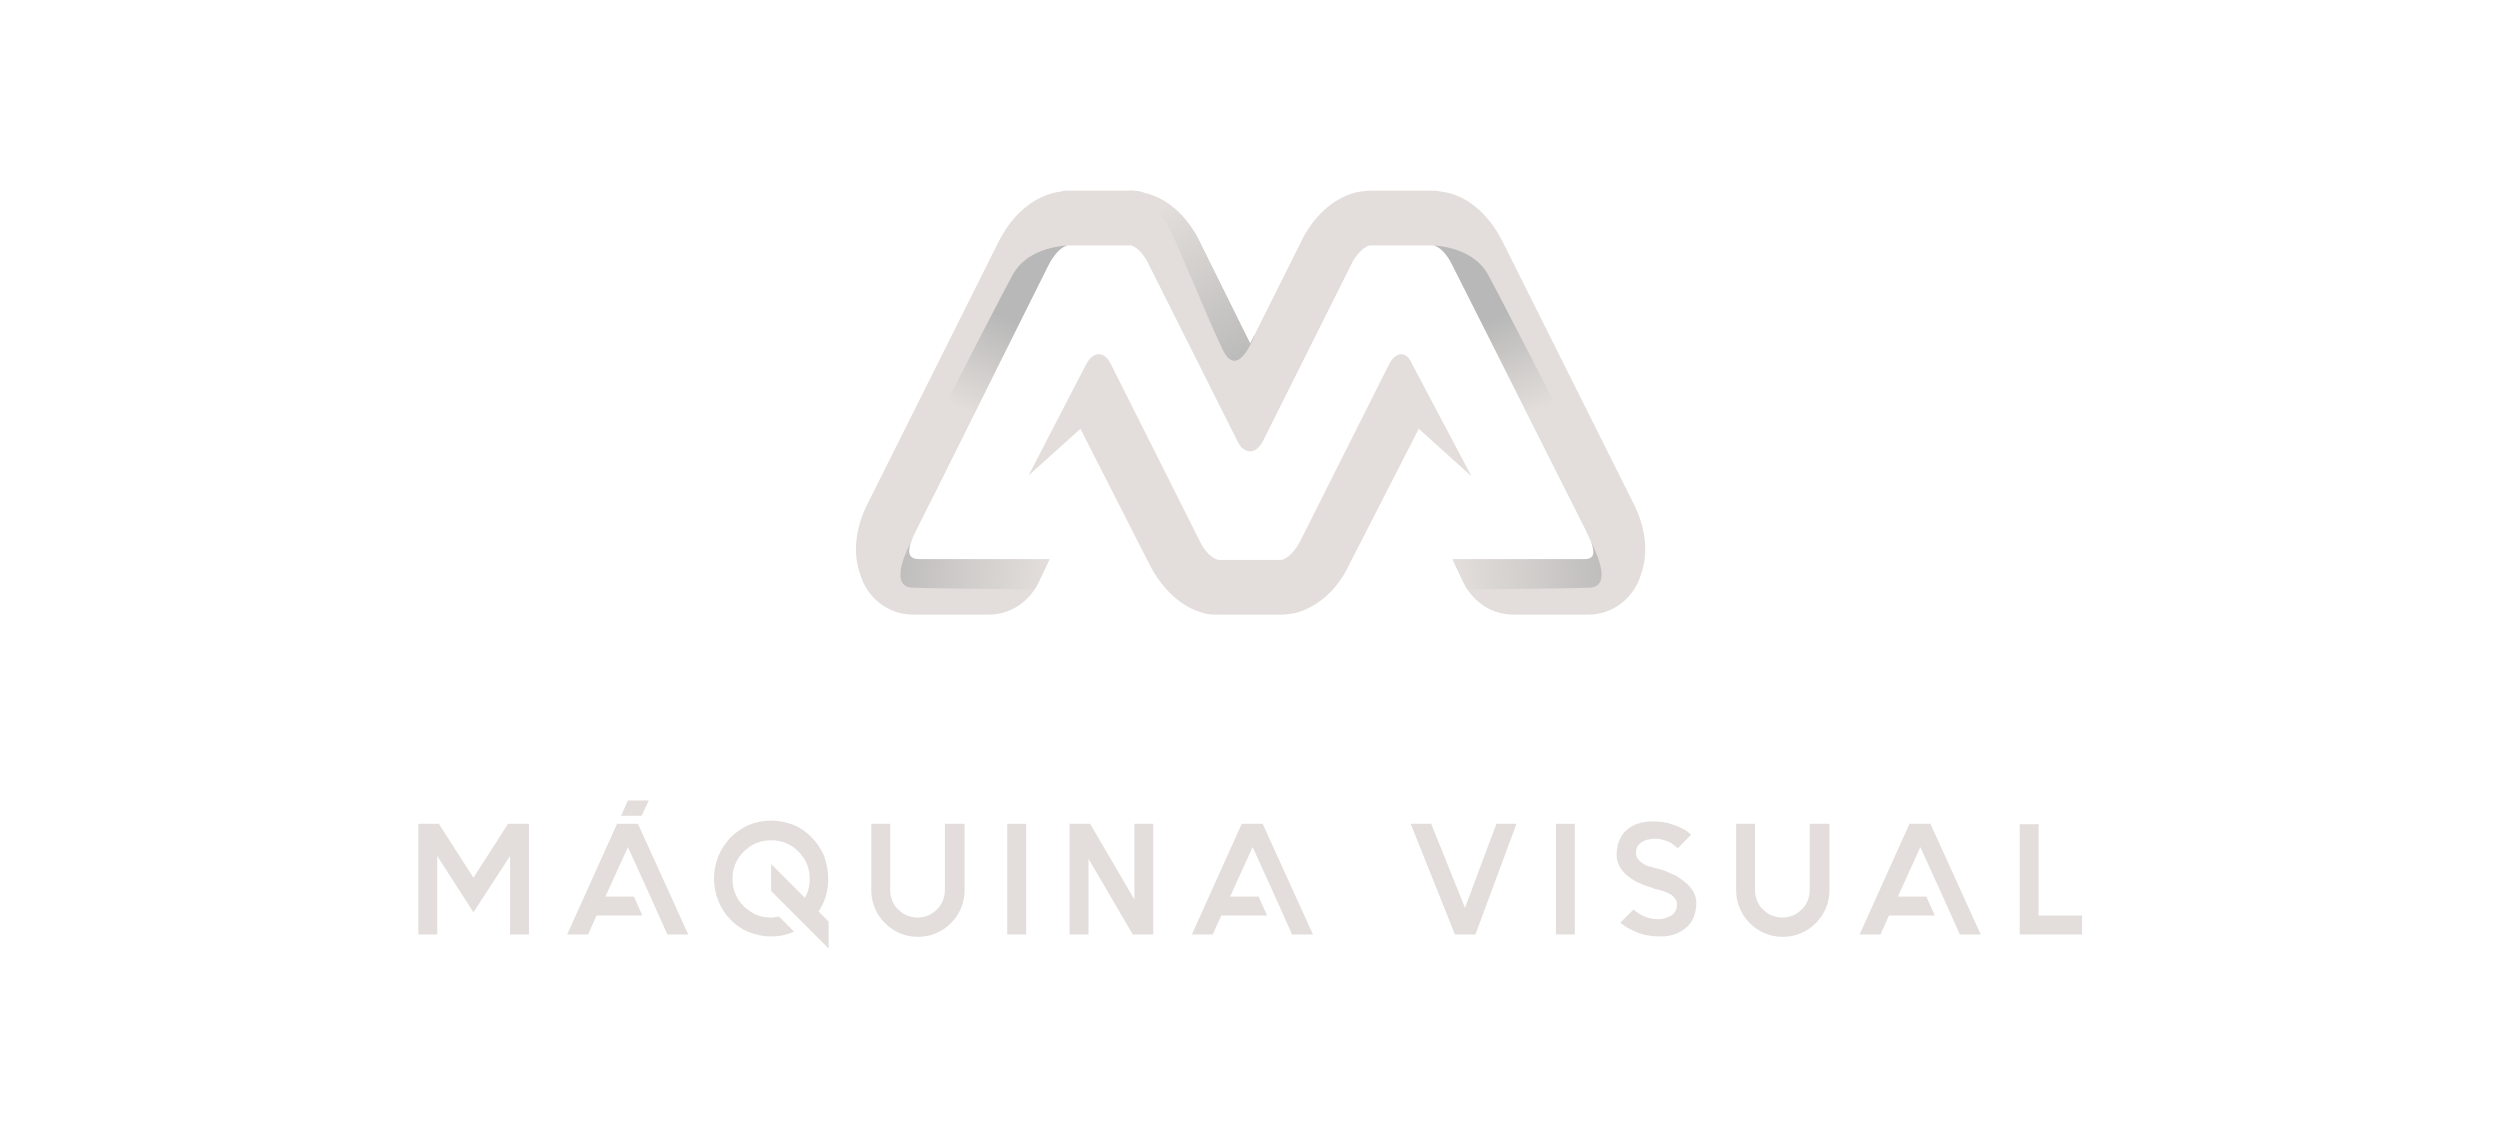
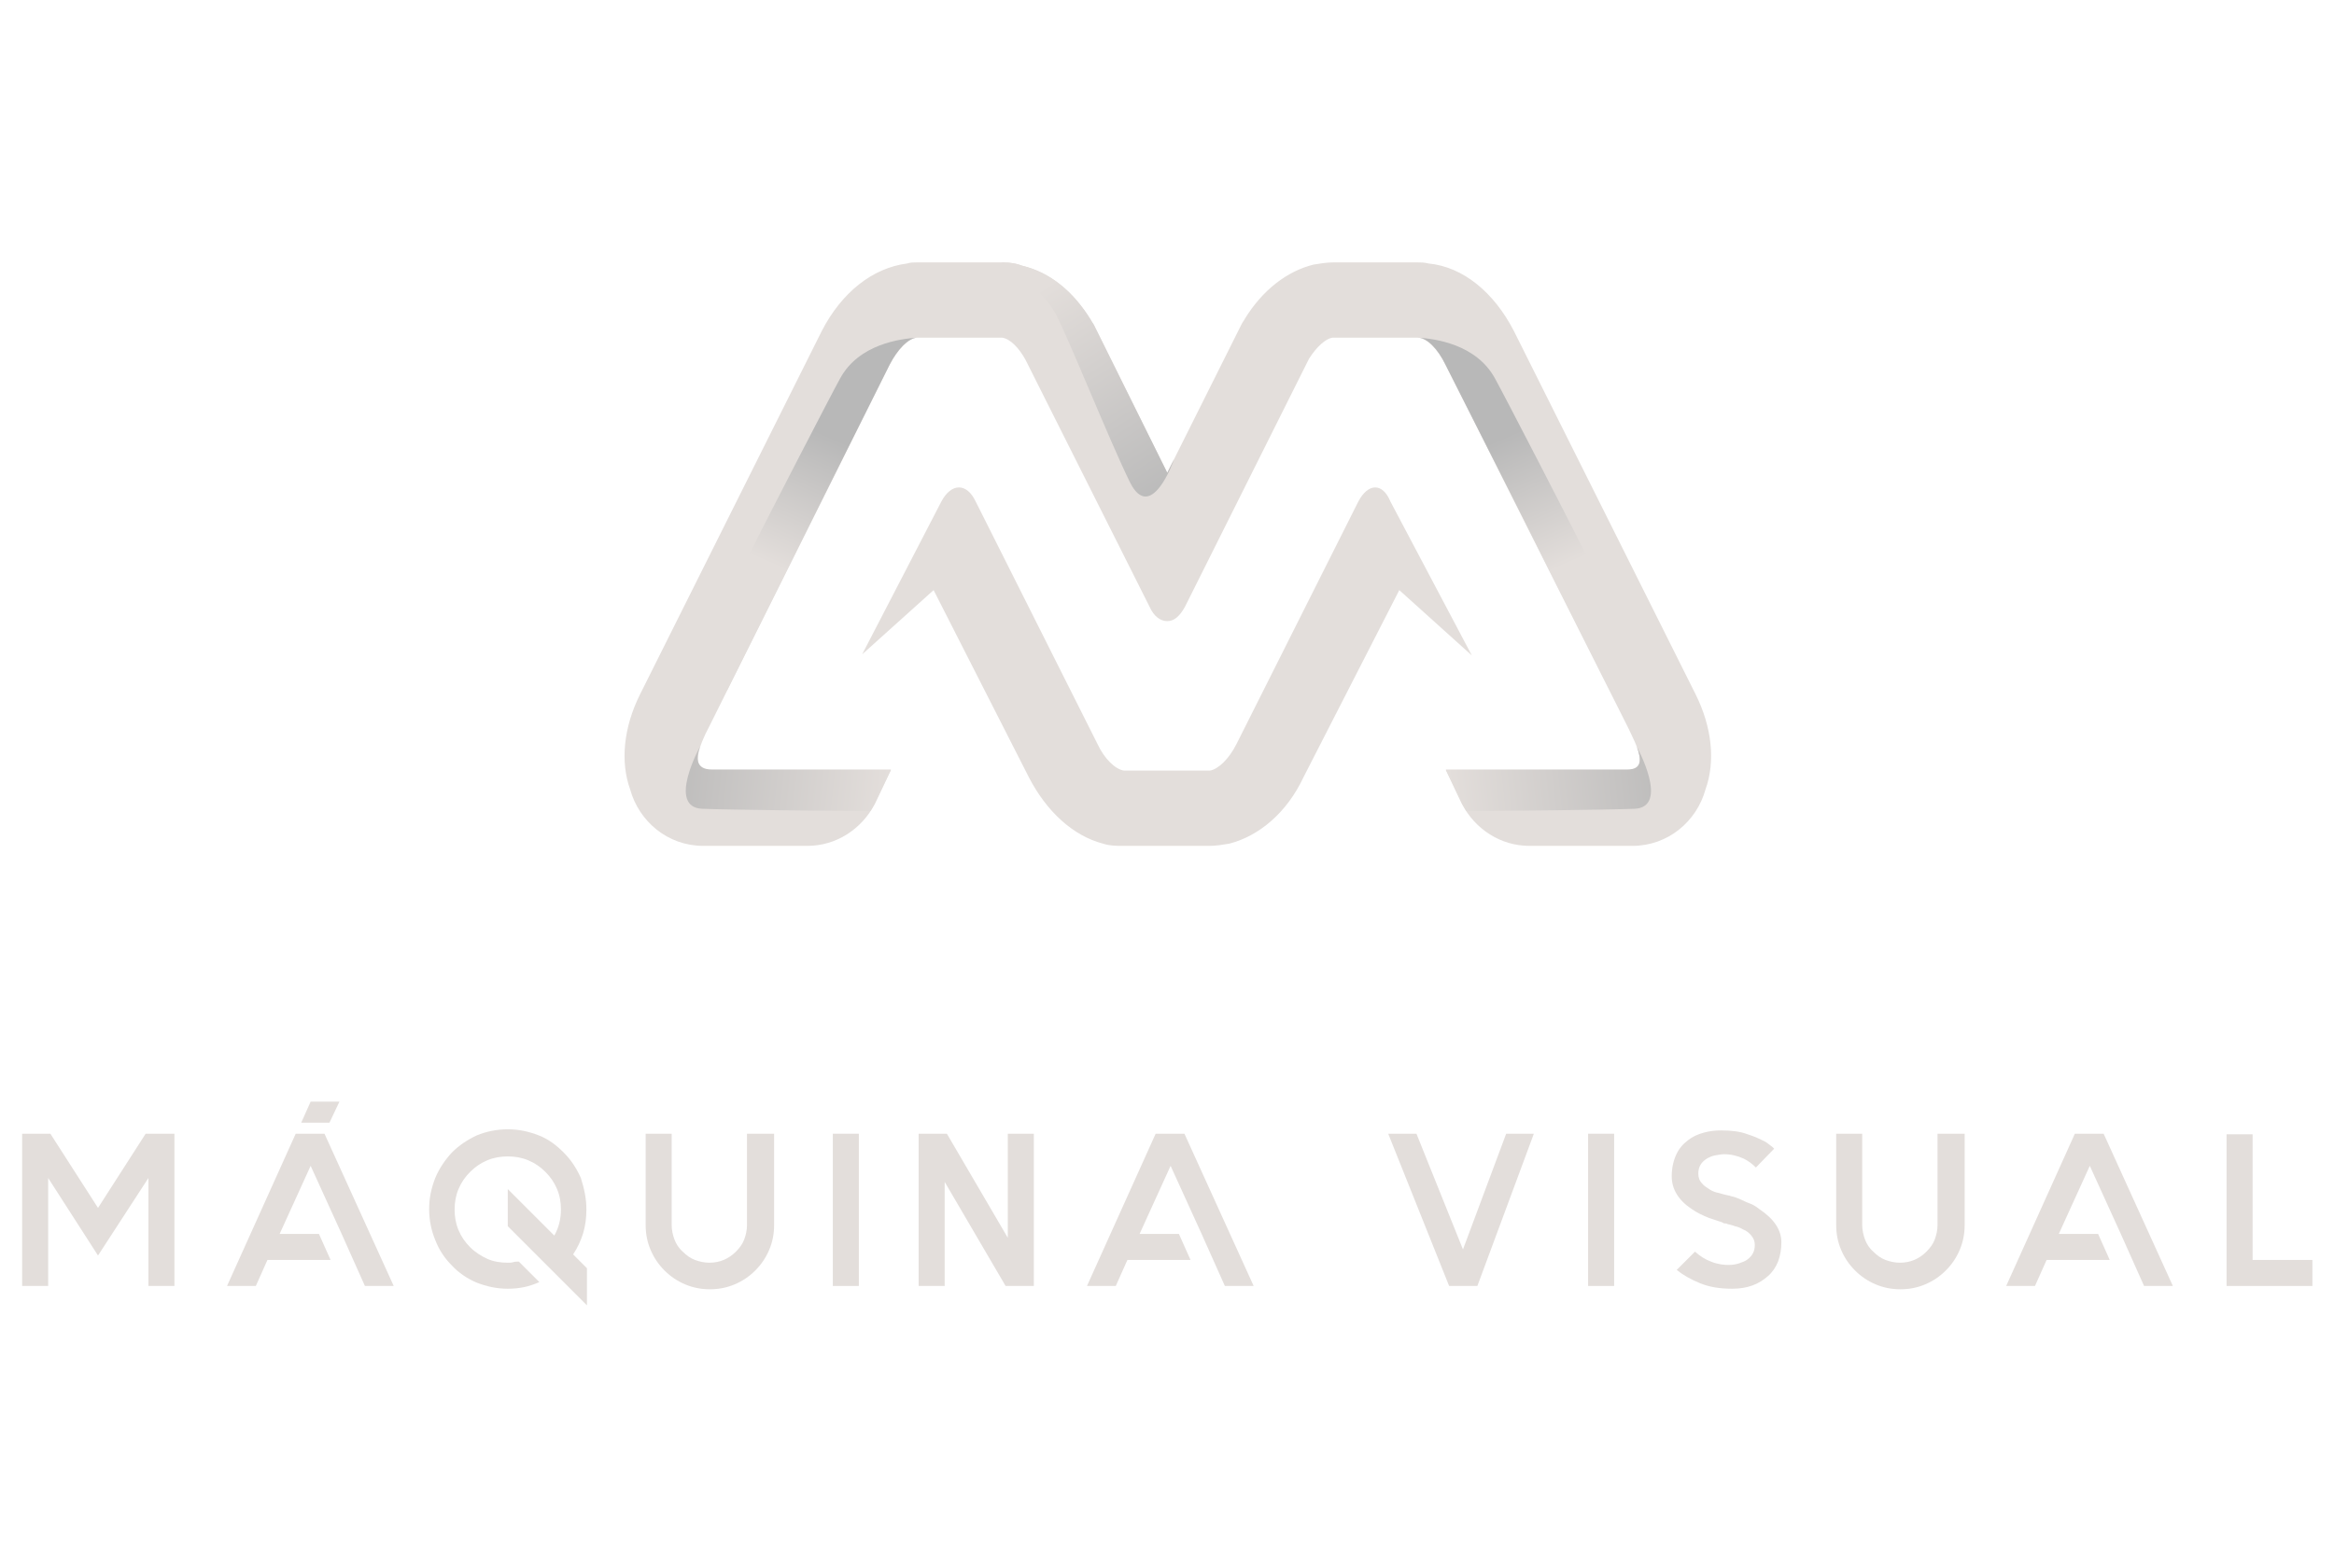
- <svg xmlns="http://www.w3.org/2000/svg" version="1.1" id="Layer_1" x="0px" y="0px" viewBox="0 0 621.5 283.2" style="enable-background:new 0 0 621.5 283.2;" xml:space="preserve">
+ <svg xmlns="http://www.w3.org/2000/svg" version="1.1" id="Layer_1" x="0px" y="0px" viewBox="0 0 421.5 283.2" style="enable-background:new 0 0 421.5 283.2;" xml:space="preserve">
  <style type="text/css">
	.st0{fill:#E3DEDB;}
	.st1{fill:url(#SVGID_1_);}
	.st2{fill:url(#SVGID_2_);}
	.st3{fill:url(#SVGID_3_);}
	.st4{fill:url(#SVGID_4_);}
	.st5{fill:url(#SVGID_5_);}
	.st6{fill:url(#SVGID_6_);}
	.st7{fill:url(#SVGID_7_);}
</style>
  <g>
-     <path class="st0" d="M406.2,125.4l-32.8-65.6c-3.6-7-9.2-11.6-15.4-12.2c-0.8-0.2-1.4-0.2-2-0.2h-15.2c-1.2,0-2.4,0.2-3.6,0.4   c-4.8,1.2-9.2,4.6-12.4,9.8c-0.2,0.4-0.4,0.6-0.6,1l-13.4,26.8l-13.2-26.6c-0.2-0.4-0.4-0.6-0.6-1c-3.2-5.2-7.4-8.6-12.4-9.8   c-1-0.4-2.2-0.6-3.6-0.6h-15.4c-0.6,0-1.2,0-1.8,0.2c-6.2,0.8-11.8,5.2-15.4,12.2l-32.8,65.6c-3,6-3.6,12.2-1.8,17.2   c1.6,5.8,6.8,10.2,13.2,10.2h18.8c5.2,0,9.8-3,12.2-7.6l2.9-6.1c-6.6,0-32.7,0-32.7,0l0,0c-3.8,0.2-1.8-4.7-0.2-7.7L260.6,66   c1.4-2.8,3.6-5,5-5H281c1.4,0.2,3,1.8,4.2,4l22.4,44.6c0.8,1.8,2,2.6,3.2,2.6s2.2-0.8,3.2-2.6l22.4-44.8c1.4-2.2,3-3.6,4.2-3.8l0,0   H356l0,0c1.6,0,3.6,2,5,4.8l33,65.6c1.4,3,4.1,7.7-0.1,7.7c0,0-28.8,0-32.8,0l2.9,6.1c2.4,4.6,7,7.6,12.2,7.6h18.6   c6.4,0,11.6-4.4,13.2-10.2C409.8,137.6,409.2,131.4,406.2,125.4z" />
+     <path class="st0" d="M306.2,125.4l-32.8-65.6c-3.6-7-9.2-11.6-15.4-12.2c-0.8-0.2-1.4-0.2-2-0.2h-15.2c-1.2,0-2.4,0.2-3.6,0.4   c-4.8,1.2-9.2,4.6-12.4,9.8c-0.2,0.4-0.4,0.6-0.6,1l-13.4,26.8l-13.2-26.6c-0.2-0.4-0.4-0.6-0.6-1c-3.2-5.2-7.4-8.6-12.4-9.8   c-1-0.4-2.2-0.6-3.6-0.6h-15.4c-0.6,0-1.2,0-1.8,0.2c-6.2,0.8-11.8,5.2-15.4,12.2l-32.8,65.6c-3,6-3.6,12.2-1.8,17.2   c1.6,5.8,6.8,10.2,13.2,10.2h18.8c5.2,0,9.8-3,12.2-7.6l2.9-6.1c-6.6,0-32.7,0-32.7,0l0,0c-3.8,0.2-1.8-4.7-0.2-7.7L160.6,66   c1.4-2.8,3.6-5,5-5H181c1.4,0.2,3,1.8,4.2,4l22.4,44.6c0.8,1.8,2,2.6,3.2,2.6s2.2-0.8,3.2-2.6l22.4-44.8c1.4-2.2,3-3.6,4.2-3.8l0,0   H256l0,0c1.6,0,3.6,2,5,4.8l33,65.6c1.4,3,4.1,7.7-0.1,7.7c0,0-28.8,0-32.8,0l2.9,6.1c2.4,4.6,7,7.6,12.2,7.6h18.6   c6.4,0,11.6-4.4,13.2-10.2C309.8,137.6,309.2,131.4,306.2,125.4z" />
    <g>
      <g>
-         <linearGradient id="SVGID_1_" gradientUnits="userSpaceOnUse" x1="361.42" y1="210.825" x2="382.42" y2="162.575" gradientTransform="matrix(1 0 0 -1 0 286)">
+         <linearGradient id="SVGID_1_" gradientUnits="userSpaceOnUse" x1="261.42" y1="557.175" x2="282.42" y2="605.425" gradientTransform="matrix(1 0 0 1 0 -482)">
          <stop offset="0.143" style="stop-color:#B8B8B8" />
          <stop offset="0.63" style="stop-color:#E3DEDB" />
        </linearGradient>
-         <path class="st1" d="M355,61h0.5C355.2,61,355,61,355,61z" />
-         <linearGradient id="SVGID_2_" gradientUnits="userSpaceOnUse" x1="361.882" y1="211.026" x2="382.882" y2="162.776" gradientTransform="matrix(1 0 0 -1 0 286)">
+         <path class="st1" d="M255,61h0.5C255.2,61,255,61,255,61z" />
+         <linearGradient id="SVGID_2_" gradientUnits="userSpaceOnUse" x1="261.882" y1="556.974" x2="282.882" y2="605.224" gradientTransform="matrix(1 0 0 1 0 -482)">
          <stop offset="0.143" style="stop-color:#B8B8B8" />
          <stop offset="0.63" style="stop-color:#E3DEDB" />
        </linearGradient>
-         <path class="st2" d="M355.5,61c0.2,0,0.4,0,0.6,0c0,0-0.1,0-0.2,0H355.5z" />
-         <linearGradient id="SVGID_3_" gradientUnits="userSpaceOnUse" x1="367.841" y1="213.619" x2="388.841" y2="165.369" gradientTransform="matrix(1 0 0 -1 0 286)">
+         <path class="st2" d="M255.5,61c0.2,0,0.4,0,0.6,0c0,0-0.1,0-0.2,0H255.5z" />
+         <linearGradient id="SVGID_3_" gradientUnits="userSpaceOnUse" x1="267.841" y1="554.381" x2="288.841" y2="602.631" gradientTransform="matrix(1 0 0 1 0 -482)">
          <stop offset="0.143" style="stop-color:#B8B8B8" />
          <stop offset="0.63" style="stop-color:#E3DEDB" />
        </linearGradient>
-         <path class="st3" d="M389.4,119.4c-1.5-5.4-0.8-7-0.5-8.2c0.7-2.2-0.1-6.3-1.1-8.3c-4.5-9-16.5-32.2-17.8-34.5     c-3.4-6.3-11-7.2-13.8-7.4c1.6,0.1,3.5,2.1,4.8,4.8l29.7,58.8c0-0.4,0.1-0.7,0.1-1.1C390.2,122.1,389.7,120.7,389.4,119.4z" />
+         <path class="st3" d="M289.4,119.4c-1.5-5.4-0.8-7-0.5-8.2c0.7-2.2-0.1-6.3-1.1-8.3c-4.5-9-16.5-32.2-17.8-34.5     c-3.4-6.3-11-7.2-13.8-7.4c1.6,0.1,3.5,2.1,4.8,4.8l29.7,58.8c0-0.4,0.1-0.7,0.1-1.1C290.2,122.1,289.7,120.7,289.4,119.4z" />
      </g>
    </g>
    <g>
-       <linearGradient id="SVGID_4_" gradientUnits="userSpaceOnUse" x1="412.983" y1="-410.612" x2="361.965" y2="-416.104" gradientTransform="matrix(1 0 0 -1 0 -272)">
+       <linearGradient id="SVGID_4_" gradientUnits="userSpaceOnUse" x1="312.983" y1="1178.612" x2="261.965" y2="1184.104" gradientTransform="matrix(1 0 0 1 0 -1040)">
        <stop offset="5.284134e-02" style="stop-color:#B3B3B3" />
        <stop offset="1" style="stop-color:#E3DEDB" />
      </linearGradient>
-       <path class="st4" d="M395.6,134.9c0.8,2.2,1,4.1-1.7,4.1c0,0-28.8,0-32.8,0l2.9,6.1c0.3,0.5,0.5,0.9,0.8,1.4    c6.6,0,25-0.2,30.4-0.4C401.6,145.8,395.6,134.9,395.6,134.9z" />
+       <path class="st4" d="M295.6,134.9c0.8,2.2,1,4.1-1.7,4.1c0,0-28.8,0-32.8,0l2.9,6.1c0.3,0.5,0.5,0.9,0.8,1.4    c6.6,0,25-0.2,30.4-0.4C301.6,145.8,295.6,134.9,295.6,134.9z" />
    </g>
    <g>
      <g>
-         <linearGradient id="SVGID_5_" gradientUnits="userSpaceOnUse" x1="-426.588" y1="213.605" x2="-405.599" y2="165.381" gradientTransform="matrix(-1 0 0 -1 -172.6853 286)">
+         <linearGradient id="SVGID_5_" gradientUnits="userSpaceOnUse" x1="-1268.588" y1="554.395" x2="-1247.599" y2="602.619" gradientTransform="matrix(-1 0 0 1 -1114.685 -482)">
          <stop offset="0.143" style="stop-color:#B8B8B8" />
          <stop offset="0.626" style="stop-color:#E3DEDB" />
        </linearGradient>
-         <path class="st5" d="M232.3,119.4c1.5-5.4,0.8-7,0.5-8.2c-0.7-2.2,0.1-6.3,1.1-8.3c4.5-9,16.5-32.2,17.8-34.5     c3.4-6.3,11-7.2,13.9-7.4c-1.6,0.1-3.5,2.1-4.9,4.8l-29.4,58.9c0-0.4-0.3-0.8-0.3-1.2C231.5,122.1,232,120.7,232.3,119.4z" />
+         <path class="st5" d="M132.3,119.4c1.5-5.4,0.8-7,0.5-8.2c-0.7-2.2,0.1-6.3,1.1-8.3c4.5-9,16.5-32.2,17.8-34.5     c3.4-6.3,11-7.2,13.9-7.4c-1.6,0.1-3.5,2.1-4.9,4.8l-29.4,58.9c0-0.4-0.3-0.8-0.3-1.2C131.5,122.1,132,120.7,132.3,119.4z" />
      </g>
    </g>
    <g>
-       <linearGradient id="SVGID_6_" gradientUnits="userSpaceOnUse" x1="-381.675" y1="-410.609" x2="-432.693" y2="-416.101" gradientTransform="matrix(-1 0 0 -1 -172.6853 -272)">
+       <linearGradient id="SVGID_6_" gradientUnits="userSpaceOnUse" x1="-1223.675" y1="1178.609" x2="-1274.694" y2="1184.101" gradientTransform="matrix(-1 0 0 1 -1114.685 -1040)">
        <stop offset="4.669190e-02" style="stop-color:#B3B3B3" />
        <stop offset="1" style="stop-color:#E3DEDB" />
      </linearGradient>
-       <path class="st6" d="M226.4,134.9c-0.8,2.2-0.6,4.1,2.1,4.1c0,0,28.4,0,32.4,0l-2.9,6.1c-0.3,0.5-0.5,0.9-0.8,1.4    c-6.6,0-25-0.2-30.4-0.4C220.4,145.8,226.4,134.9,226.4,134.9z" />
+       <path class="st6" d="M126.4,134.9c-0.8,2.2-0.6,4.1,2.1,4.1c0,0,28.4,0,32.4,0l-2.9,6.1c-0.3,0.5-0.5,0.9-0.8,1.4    c-6.6,0-25-0.2-30.4-0.4C120.4,145.8,126.4,134.9,126.4,134.9z" />
    </g>
    <g>
-       <linearGradient id="SVGID_7_" gradientUnits="userSpaceOnUse" x1="313.59" y1="192.898" x2="287.59" y2="233.898" gradientTransform="matrix(1 0 0 -1 0 286)">
+       <linearGradient id="SVGID_7_" gradientUnits="userSpaceOnUse" x1="213.59" y1="575.102" x2="187.59" y2="534.102" gradientTransform="matrix(1 0 0 1 0 -482)">
        <stop offset="4.669190e-02" style="stop-color:#B8B8B8" />
        <stop offset="0.996" style="stop-color:#E3DEDB" />
      </linearGradient>
-       <path class="st7" d="M290.7,56.8c2.4,4.6,9.5,22.4,13.3,30.2s8-3.8,8-4l-1.2,2.4l-13.2-26.6c-0.2-0.4-0.4-0.6-0.6-1    c-3.2-5.2-7.4-8.6-12.4-9.8c-1-0.4-2.2-0.6-3.6-0.6h-0.2l0,0C280.8,47.4,288.3,52.1,290.7,56.8z" />
+       <path class="st7" d="M190.7,56.8c2.4,4.6,9.5,22.4,13.3,30.2s8-3.8,8-4l-1.2,2.4l-13.2-26.6c-0.2-0.4-0.4-0.6-0.6-1    c-3.2-5.2-7.4-8.6-12.4-9.8c-1-0.4-2.2-0.6-3.6-0.6h-0.2l0,0C180.8,47.4,188.3,52.1,190.7,56.8z" />
    </g>
-     <path class="st0" d="M365.8,118.4l-14.7-27.8c-1.4-3.4-4-3.4-5.8,0l-22,43.8c-1.4,2.8-3.4,4.6-4.8,4.8H303   c-1.6-0.2-3.6-2.2-4.8-4.8l-22-43.8c-1.6-3.4-4.4-3.4-6.2,0l-14.3,27.6l12.9-11.6l17.2,33.8c3.2,6.2,8,10.6,13.4,12   c1.2,0.4,2.4,0.4,3.6,0.4h15.6c1.2,0,2.4-0.2,3.6-0.4c5.4-1.4,10.4-5.6,13.4-12l17.3-33.8L365.8,118.4z" />
+     <path class="st0" d="M265.8,118.4l-14.7-27.8c-1.4-3.4-4-3.4-5.8,0l-22,43.8c-1.4,2.8-3.4,4.6-4.8,4.8H203   c-1.6-0.2-3.6-2.2-4.8-4.8l-22-43.8c-1.6-3.4-4.4-3.4-6.2,0l-14.3,27.6l12.9-11.6l17.2,33.8c3.2,6.2,8,10.6,13.4,12   c1.2,0.4,2.4,0.4,3.6,0.4h15.6c1.2,0,2.4-0.2,3.6-0.4c5.4-1.4,10.4-5.6,13.4-12l17.3-33.8L265.8,118.4z" />
  </g>
  <g>
-     <path class="st0" d="M131.5,204.8v27.5h-4.7v-19.5l-9.1,14l-9-14v19.5H104v-27.5h5.1l8.6,13.4l8.6-13.4H131.5z" />
-     <path class="st0" d="M171.1,232.3h-5.2l-2.1-4.7l-2.1-4.7l-5.6-12.3l-5.6,12.3h7.1l2.1,4.7h-11.4l-2.1,4.7H141l12.4-27.5h5.2   L171.1,232.3z" />
-     <path class="st0" d="M205.9,218.5c0,1.5-0.2,3-0.6,4.3s-1,2.6-1.8,3.8l2.5,2.5v6.7l-14.3-14.3v-6.7l8.4,8.4c0.8-1.4,1.2-3,1.2-4.7   c0-1.3-0.2-2.5-0.7-3.7s-1.2-2.2-2.1-3.1c-0.9-0.9-1.9-1.6-3.1-2.1s-2.4-0.7-3.7-0.7s-2.5,0.2-3.7,0.7s-2.2,1.2-3.1,2.1   c-0.9,0.9-1.6,1.9-2.1,3.1s-0.7,2.4-0.7,3.7s0.2,2.5,0.7,3.7s1.2,2.2,2.1,3.1c0.9,0.9,2,1.6,3.1,2.1s2.4,0.7,3.7,0.7   c0.3,0,0.7,0,1-0.1s0.6-0.1,1-0.1l3.7,3.7c-0.9,0.4-1.8,0.7-2.7,0.9c-1,0.2-1.9,0.3-3,0.3c-2,0-3.8-0.4-5.6-1.1   c-1.7-0.7-3.3-1.8-4.5-3.1c-1.3-1.3-2.3-2.8-3-4.6c-0.7-1.7-1.1-3.6-1.1-5.6s0.4-3.8,1.1-5.6c0.7-1.7,1.8-3.3,3-4.6   c1.3-1.3,2.8-2.3,4.5-3.1c1.7-0.7,3.6-1.1,5.6-1.1s3.8,0.4,5.6,1.1s3.2,1.8,4.5,3.1s2.3,2.8,3.1,4.6   C205.5,214.7,205.9,216.5,205.9,218.5z" />
-     <path class="st0" d="M239.8,204.8v16.5c0,1.6-0.3,3.1-0.9,4.5c-0.6,1.4-1.4,2.6-2.5,3.7s-2.3,1.9-3.7,2.5s-2.9,0.9-4.5,0.9   s-3.1-0.3-4.5-0.9c-1.4-0.6-2.6-1.4-3.7-2.5s-1.9-2.3-2.5-3.7s-0.9-2.9-0.9-4.5v-16.5h4.7v16.5c0,0.9,0.2,1.8,0.5,2.6   s0.8,1.6,1.5,2.2c0.7,0.7,1.4,1.2,2.2,1.5s1.7,0.5,2.6,0.5c1.9,0,3.5-0.7,4.8-2c0.7-0.7,1.2-1.4,1.5-2.2s0.5-1.7,0.5-2.6v-16.5   H239.8z" />
-     <path class="st0" d="M255.1,232.3h-4.7v-27.5h4.7V232.3z" />
-     <path class="st0" d="M286.7,204.8v27.5h-5.1l-11-18.8v18.8h-4.7v-27.5h5.1l11,18.8v-18.8H286.7z" />
-     <path class="st0" d="M326.4,232.3h-5.2l-2.1-4.7l-2.1-4.7l-5.6-12.3l-5.6,12.3h7.1l2.1,4.7h-11.4l-2.1,4.7h-5.2l12.4-27.5h5.2   L326.4,232.3z" />
-     <path class="st0" d="M361.7,232.3l-11-27.5h5.1l8.4,20.9l7.8-20.9h5l-10.2,27.5H361.7z" />
-     <path class="st0" d="M391.5,232.3h-4.7v-27.5h4.7V232.3z" />
-     <path class="st0" d="M421.7,224.4c0,1.3-0.2,2.4-0.6,3.5c-0.4,1-1,1.9-1.8,2.6c-0.8,0.7-1.7,1.3-2.8,1.7c-1.1,0.4-2.3,0.6-3.7,0.6   c-2.2,0-4.1-0.3-5.8-1c-1.7-0.7-3.1-1.5-4.2-2.4l3.3-3.3c0.9,0.8,1.8,1.4,2.9,1.8c0.7,0.3,1.3,0.4,1.8,0.5c0.6,0.1,1,0.1,1.4,0.1   c0.7,0,1.3-0.1,1.9-0.3s1.1-0.4,1.5-0.7c0.9-0.7,1.3-1.5,1.3-2.6c0-0.7-0.2-1.2-0.7-1.8c-0.4-0.4-0.8-0.8-1.4-1   c-0.5-0.3-1-0.5-1.5-0.6c-0.5-0.2-1-0.3-1.4-0.4c-0.1-0.1-0.2-0.1-0.4-0.1c-0.1,0-0.2,0-0.3-0.1c-0.1,0-0.1,0-0.2-0.1   c-0.5-0.2-1.3-0.4-2.4-0.8c-1-0.4-2.1-0.9-3.1-1.6c-2.4-1.6-3.6-3.6-3.6-5.9c0-1.5,0.3-2.8,0.8-3.9s1.2-1.9,2.1-2.6   s1.8-1.1,2.9-1.4s2.1-0.4,3.1-0.4c1.9,0,3.5,0.2,4.8,0.7c1.3,0.4,2.3,0.9,3.1,1.3c0.4,0.2,0.7,0.5,1,0.7s0.5,0.4,0.7,0.6l-3.3,3.4   c-0.7-0.7-1.4-1.2-2.2-1.6c-1.1-0.5-2.3-0.8-3.5-0.8c-0.5,0-1,0.1-1.6,0.2s-1,0.3-1.4,0.5c-1.2,0.7-1.7,1.6-1.7,2.8   c0,0.7,0.2,1.3,0.7,1.8c0.3,0.4,0.8,0.7,1.4,1.1c0.5,0.3,1,0.5,1.6,0.6c0.6,0.2,1.1,0.3,1.5,0.4l0.5,0.1c0.1,0.1,0.4,0.1,0.7,0.2   c0.4,0.1,0.8,0.3,1.3,0.5s1,0.5,1.6,0.7s1.2,0.6,1.7,1C420.4,220.2,421.7,222.2,421.7,224.4z" />
-     <path class="st0" d="M454.8,204.8v16.5c0,1.6-0.3,3.1-0.9,4.5s-1.4,2.6-2.5,3.7s-2.3,1.9-3.7,2.5c-1.4,0.6-2.9,0.9-4.5,0.9   s-3.1-0.3-4.5-0.9c-1.4-0.6-2.6-1.4-3.7-2.5s-1.9-2.3-2.5-3.7s-0.9-2.9-0.9-4.5v-16.5h4.7v16.5c0,0.9,0.2,1.8,0.5,2.6   s0.8,1.6,1.5,2.2c0.7,0.7,1.4,1.2,2.2,1.5c0.8,0.3,1.7,0.5,2.6,0.5c1.9,0,3.5-0.7,4.8-2c0.7-0.7,1.2-1.4,1.5-2.2s0.5-1.7,0.5-2.6   v-16.5H454.8z" />
-     <path class="st0" d="M492.4,232.3h-5.2l-2.1-4.7l-2.1-4.7l-5.6-12.3l-5.6,12.3h7.1l2.1,4.7h-11.4l-2.1,4.7h-5.2l12.4-27.5h5.2   L492.4,232.3z" />
-     <path class="st0" d="M517.6,227.6v4.7h-10.8h-4.7v-4.7v-22.7h4.7v22.7H517.6z" />
+     <path class="st0" d="M31.5,204.8v27.5h-4.7v-19.5l-9.1,14l-9-14v19.5H4v-27.5h5.1l8.6,13.4l8.6-13.4H31.5z" />
+     <path class="st0" d="M71.1,232.3h-5.2l-2.1-4.7l-2.1-4.7l-5.6-12.3l-5.6,12.3h7.1l2.1,4.7H48.3l-2.1,4.7H41l12.4-27.5h5.2   L71.1,232.3z" />
+     <path class="st0" d="M105.9,218.5c0,1.5-0.2,3-0.6,4.3s-1,2.6-1.8,3.8l2.5,2.5v6.7l-14.3-14.3v-6.7l8.4,8.4c0.8-1.4,1.2-3,1.2-4.7   c0-1.3-0.2-2.5-0.7-3.7s-1.2-2.2-2.1-3.1c-0.9-0.9-1.9-1.6-3.1-2.1s-2.4-0.7-3.7-0.7s-2.5,0.2-3.7,0.7s-2.2,1.2-3.1,2.1   c-0.9,0.9-1.6,1.9-2.1,3.1s-0.7,2.4-0.7,3.7s0.2,2.5,0.7,3.7s1.2,2.2,2.1,3.1c0.9,0.9,2,1.6,3.1,2.1s2.4,0.7,3.7,0.7   c0.3,0,0.7,0,1-0.1s0.6-0.1,1-0.1l3.7,3.7c-0.9,0.4-1.8,0.7-2.7,0.9c-1,0.2-1.9,0.3-3,0.3c-2,0-3.8-0.4-5.6-1.1   c-1.7-0.7-3.3-1.8-4.5-3.1c-1.3-1.3-2.3-2.8-3-4.6c-0.7-1.7-1.1-3.6-1.1-5.6s0.4-3.8,1.1-5.6c0.7-1.7,1.8-3.3,3-4.6   c1.3-1.3,2.8-2.3,4.5-3.1c1.7-0.7,3.6-1.1,5.6-1.1s3.8,0.4,5.6,1.1s3.2,1.8,4.5,3.1s2.3,2.8,3.1,4.6   C105.5,214.7,105.9,216.5,105.9,218.5z" />
+     <path class="st0" d="M139.8,204.8v16.5c0,1.6-0.3,3.1-0.9,4.5c-0.6,1.4-1.4,2.6-2.5,3.7s-2.3,1.9-3.7,2.5s-2.9,0.9-4.5,0.9   s-3.1-0.3-4.5-0.9c-1.4-0.6-2.6-1.4-3.7-2.5s-1.9-2.3-2.5-3.7s-0.9-2.9-0.9-4.5v-16.5h4.7v16.5c0,0.9,0.2,1.8,0.5,2.6   s0.8,1.6,1.5,2.2c0.7,0.7,1.4,1.2,2.2,1.5s1.7,0.5,2.6,0.5c1.9,0,3.5-0.7,4.8-2c0.7-0.7,1.2-1.4,1.5-2.2s0.5-1.7,0.5-2.6v-16.5   H139.8z" />
+     <path class="st0" d="M155.1,232.3h-4.7v-27.5h4.7V232.3z" />
+     <path class="st0" d="M186.7,204.8v27.5h-5.1l-11-18.8v18.8h-4.7v-27.5h5.1l11,18.8v-18.8H186.7z" />
+     <path class="st0" d="M226.4,232.3h-5.2l-2.1-4.7l-2.1-4.7l-5.6-12.3l-5.6,12.3h7.1l2.1,4.7h-11.4l-2.1,4.7h-5.2l12.4-27.5h5.2   L226.4,232.3z" />
+     <path class="st0" d="M261.7,232.3l-11-27.5h5.1l8.4,20.9l7.8-20.9h5l-10.2,27.5H261.7z" />
+     <path class="st0" d="M291.5,232.3h-4.7v-27.5h4.7V232.3z" />
+     <path class="st0" d="M321.7,224.4c0,1.3-0.2,2.4-0.6,3.5c-0.4,1-1,1.9-1.8,2.6c-0.8,0.7-1.7,1.3-2.8,1.7c-1.1,0.4-2.3,0.6-3.7,0.6   c-2.2,0-4.1-0.3-5.8-1c-1.7-0.7-3.1-1.5-4.2-2.4l3.3-3.3c0.9,0.8,1.8,1.4,2.9,1.8c0.7,0.3,1.3,0.4,1.8,0.5c0.6,0.1,1,0.1,1.4,0.1   c0.7,0,1.3-0.1,1.9-0.3s1.1-0.4,1.5-0.7c0.9-0.7,1.3-1.5,1.3-2.6c0-0.7-0.2-1.2-0.7-1.8c-0.4-0.4-0.8-0.8-1.4-1   c-0.5-0.3-1-0.5-1.5-0.6c-0.5-0.2-1-0.3-1.4-0.4c-0.1-0.1-0.2-0.1-0.4-0.1c-0.1,0-0.2,0-0.3-0.1c-0.1,0-0.1,0-0.2-0.1   c-0.5-0.2-1.3-0.4-2.4-0.8c-1-0.4-2.1-0.9-3.1-1.6c-2.4-1.6-3.6-3.6-3.6-5.9c0-1.5,0.3-2.8,0.8-3.9s1.2-1.9,2.1-2.6   s1.8-1.1,2.9-1.4s2.1-0.4,3.1-0.4c1.9,0,3.5,0.2,4.8,0.7c1.3,0.4,2.3,0.9,3.1,1.3c0.4,0.2,0.7,0.5,1,0.7s0.5,0.4,0.7,0.6l-3.3,3.4   c-0.7-0.7-1.4-1.2-2.2-1.6c-1.1-0.5-2.3-0.8-3.5-0.8c-0.5,0-1,0.1-1.6,0.2s-1,0.3-1.4,0.5c-1.2,0.7-1.7,1.6-1.7,2.8   c0,0.7,0.2,1.3,0.7,1.8c0.3,0.4,0.8,0.7,1.4,1.1c0.5,0.3,1,0.5,1.6,0.6c0.6,0.2,1.1,0.3,1.5,0.4l0.5,0.1c0.1,0.1,0.4,0.1,0.7,0.2   c0.4,0.1,0.8,0.3,1.3,0.5s1,0.5,1.6,0.7s1.2,0.6,1.7,1C320.4,220.2,321.7,222.2,321.7,224.4z" />
+     <path class="st0" d="M354.8,204.8v16.5c0,1.6-0.3,3.1-0.9,4.5s-1.4,2.6-2.5,3.7s-2.3,1.9-3.7,2.5c-1.4,0.6-2.9,0.9-4.5,0.9   s-3.1-0.3-4.5-0.9c-1.4-0.6-2.6-1.4-3.7-2.5s-1.9-2.3-2.5-3.7s-0.9-2.9-0.9-4.5v-16.5h4.7v16.5c0,0.9,0.2,1.8,0.5,2.6   s0.8,1.6,1.5,2.2c0.7,0.7,1.4,1.2,2.2,1.5c0.8,0.3,1.7,0.5,2.6,0.5c1.9,0,3.5-0.7,4.8-2c0.7-0.7,1.2-1.4,1.5-2.2s0.5-1.7,0.5-2.6   v-16.5H354.8z" />
+     <path class="st0" d="M392.4,232.3h-5.2l-2.1-4.7l-2.1-4.7l-5.6-12.3l-5.6,12.3h7.1l2.1,4.7h-11.4l-2.1,4.7h-5.2l12.4-27.5h5.2   L392.4,232.3z" />
+     <path class="st0" d="M417.6,227.6v4.7h-10.8h-4.7v-4.7v-22.7h4.7v22.7H417.6z" />
  </g>
-   <polygon class="st0" points="159.5,202.8 161.3,199 156.1,199 154.4,202.8 " />
+   <polygon class="st0" points="59.5,202.8 61.3,199 56.1,199 54.4,202.8 " />
</svg>
